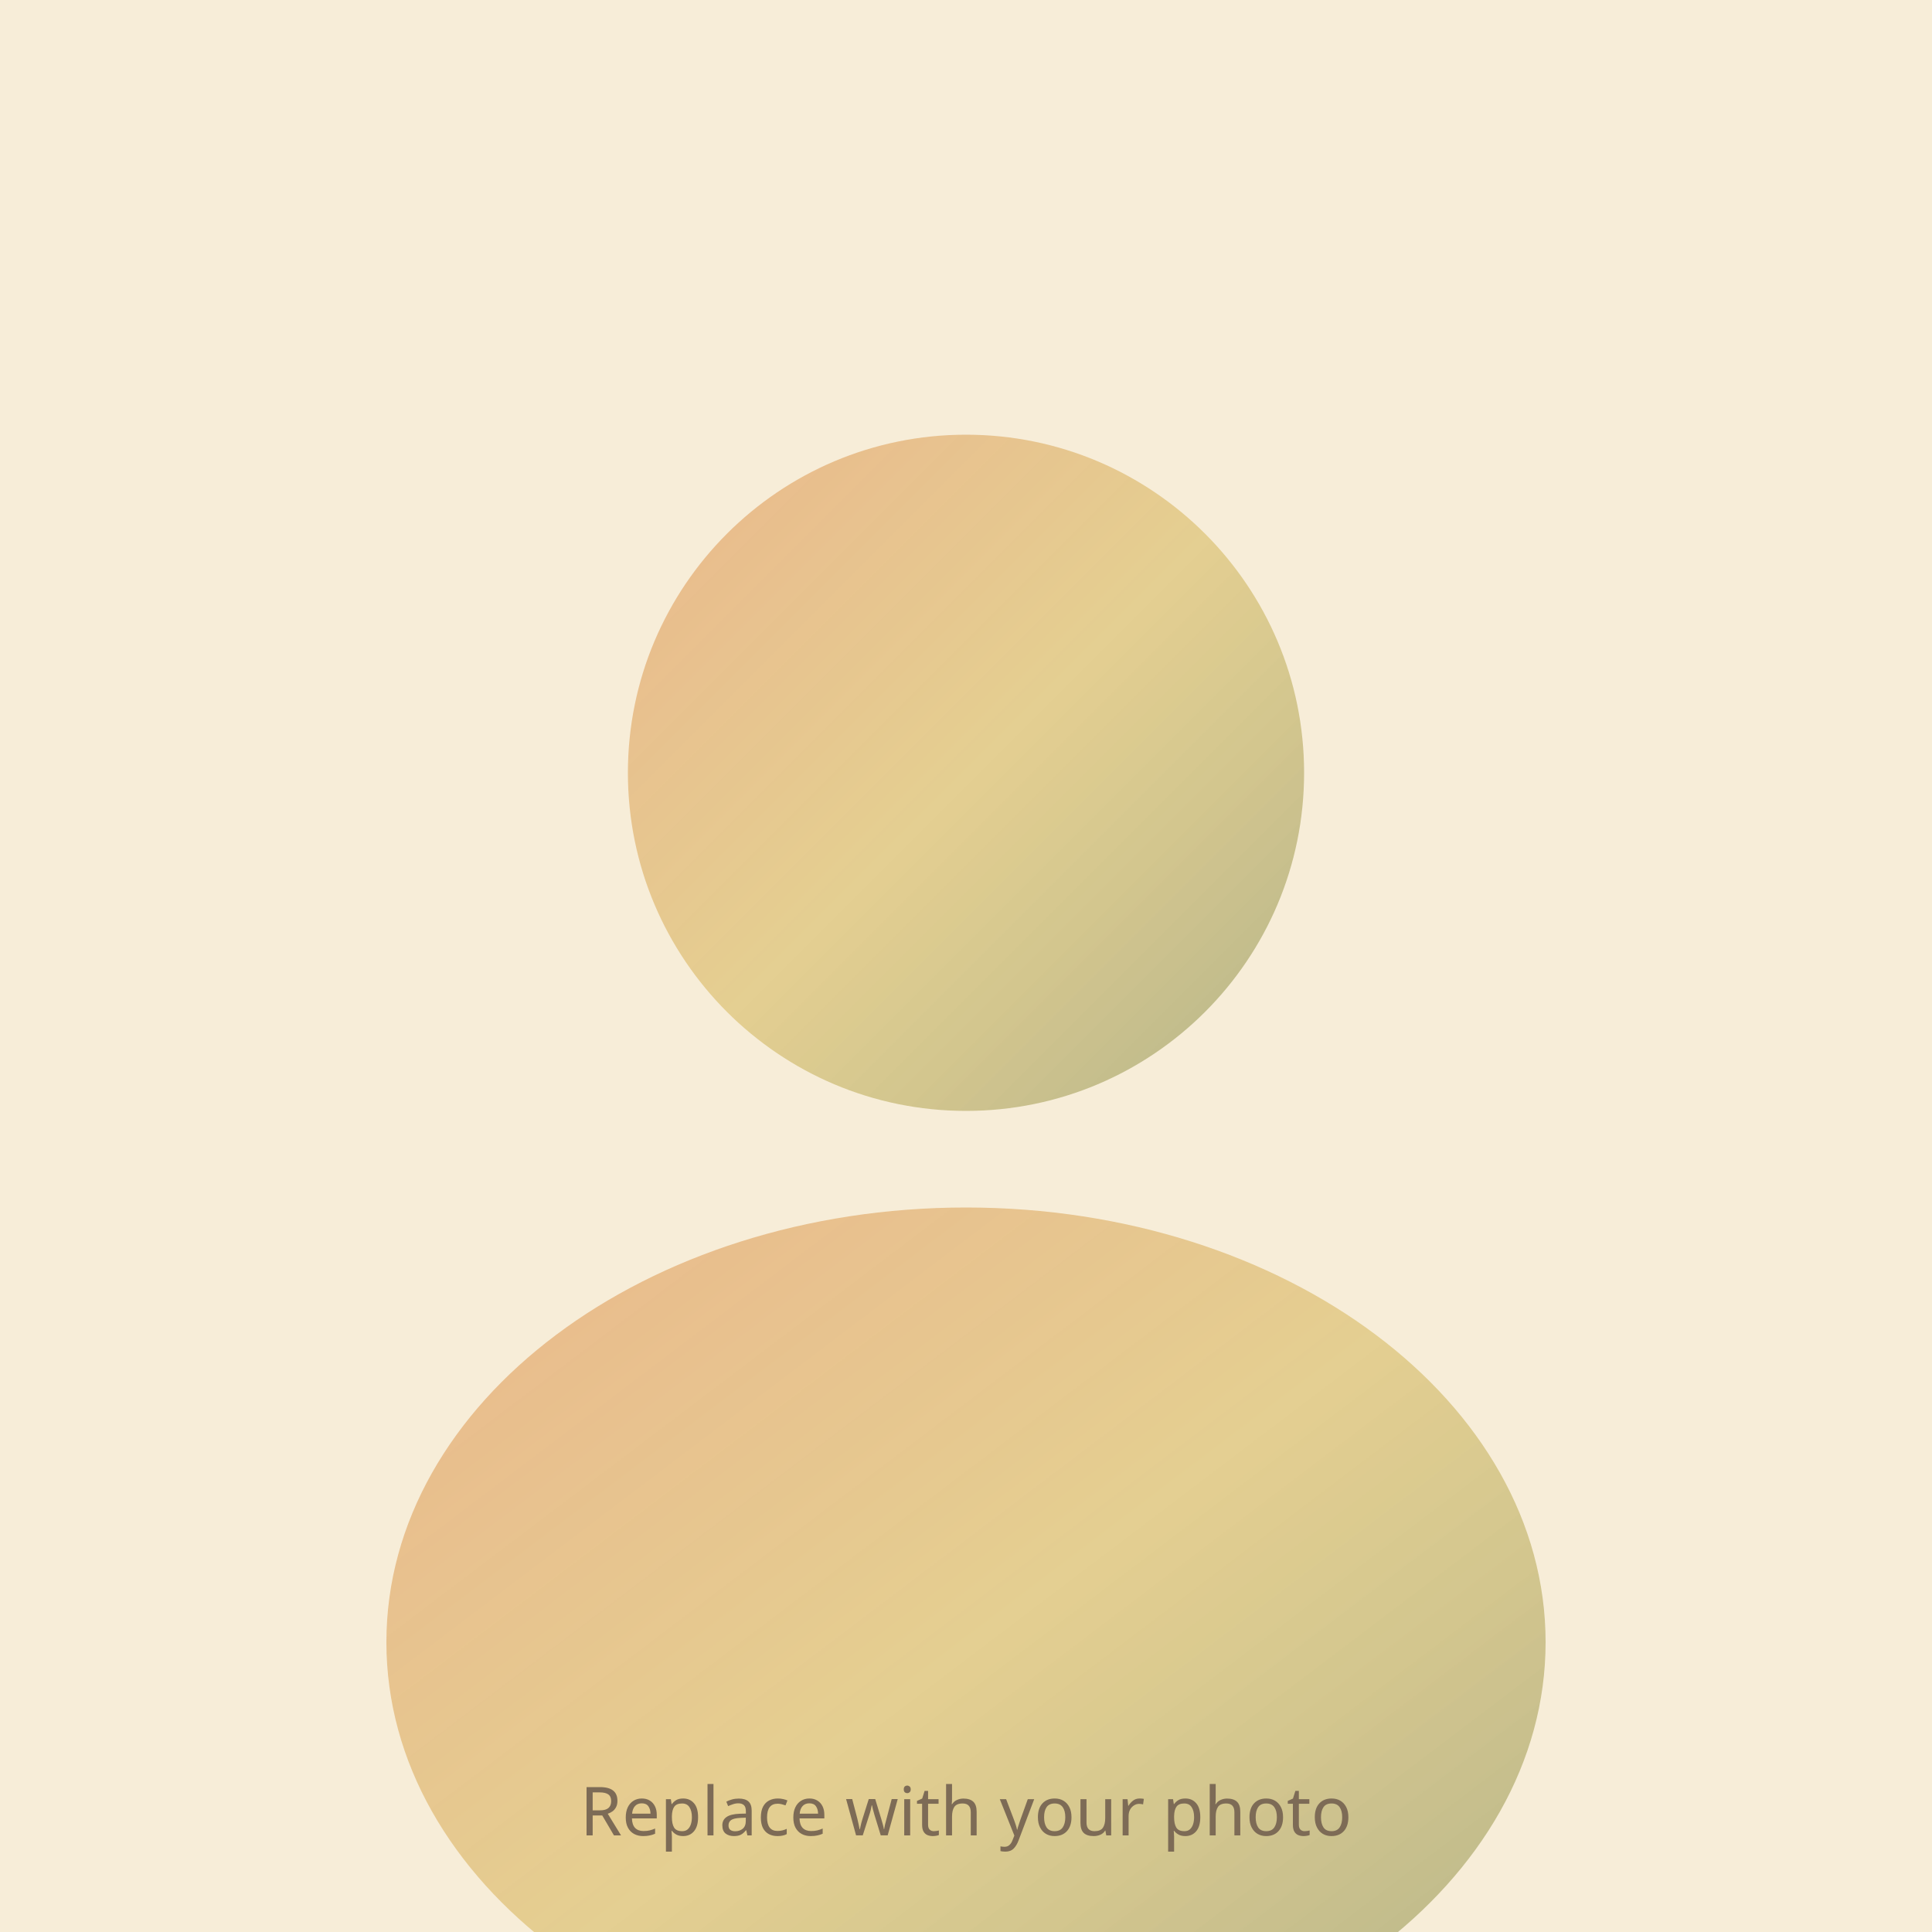
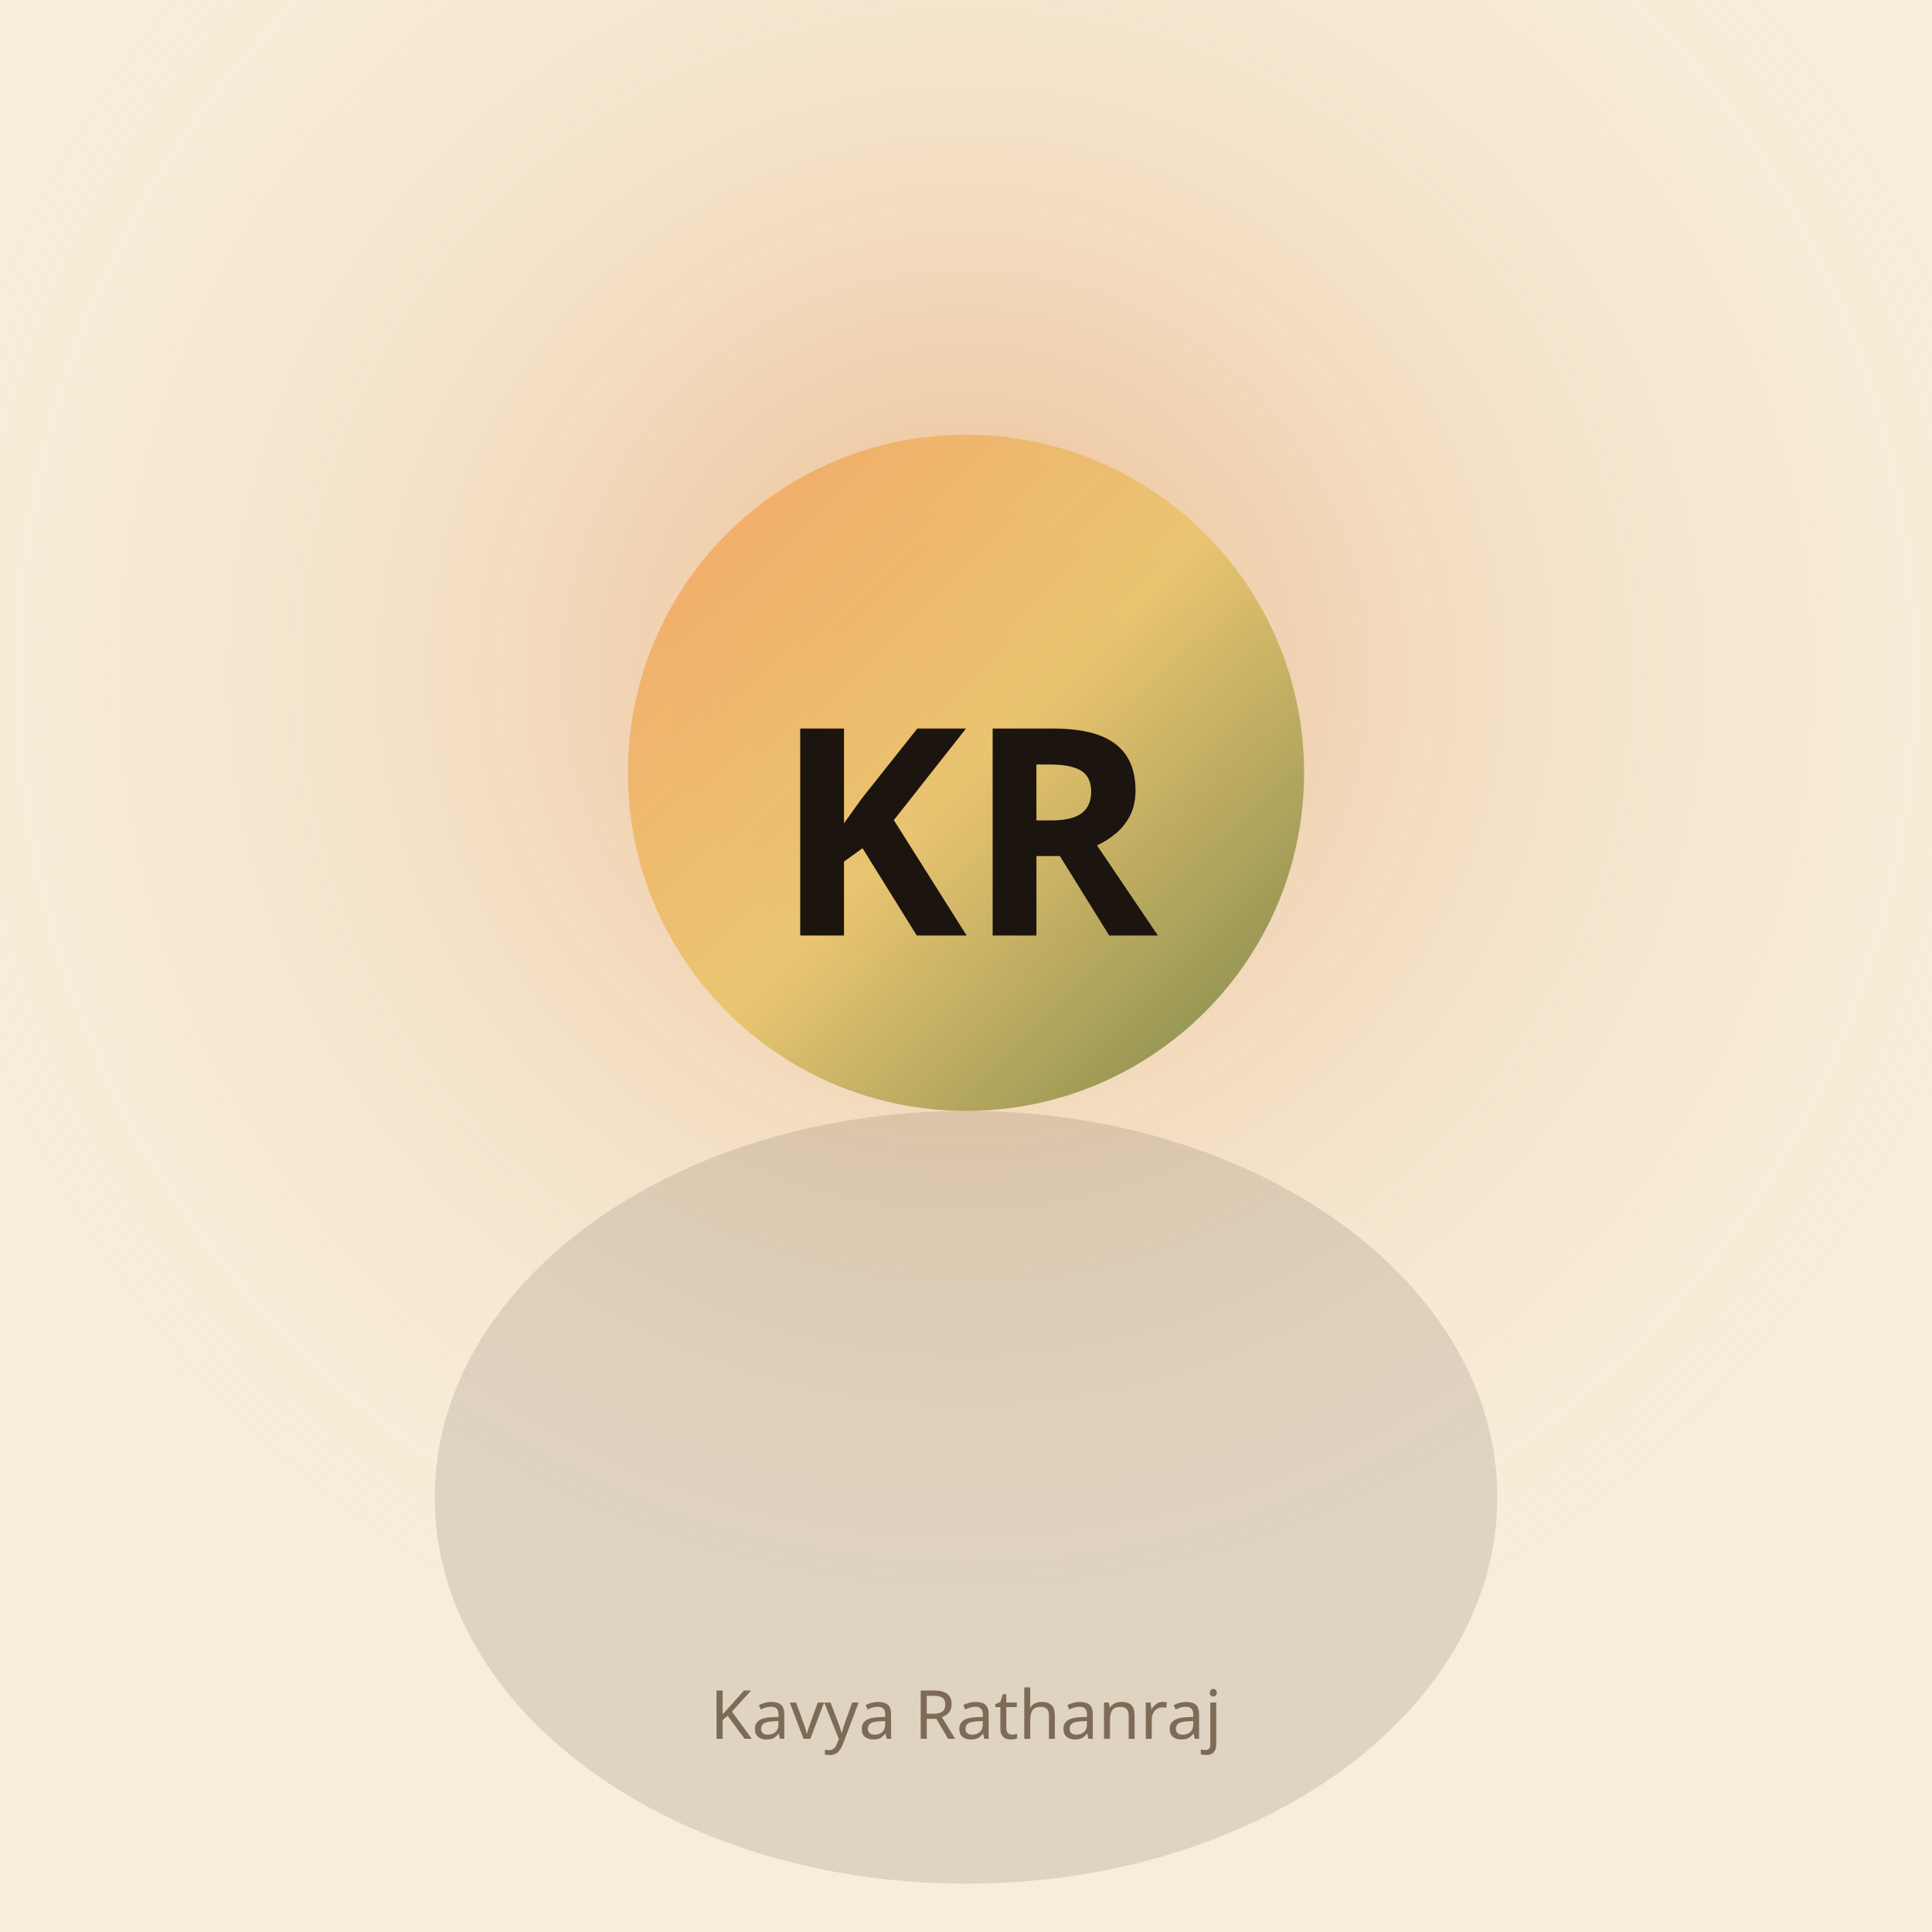
- <svg xmlns="http://www.w3.org/2000/svg" width="400" height="400" viewBox="0 0 400 400">
+ <svg xmlns="http://www.w3.org/2000/svg" width="800" height="800" viewBox="0 0 800 800">
  <defs>
-     <linearGradient id="g" x1="0%" y1="0%" x2="100%" y2="100%">
-       <stop offset="0%" style="stop-color:#d35400;stop-opacity:0.35" />
-       <stop offset="50%" style="stop-color:#c9a227;stop-opacity:0.4" />
-       <stop offset="100%" style="stop-color:#6b7c3e;stop-opacity:0.5" />
+     <linearGradient id="sun" x1="0%" y1="0%" x2="100%" y2="100%">
+       <stop offset="0%" stop-color="#f4a261" />
+       <stop offset="50%" stop-color="#e9c46a" />
+       <stop offset="100%" stop-color="#6b7c3e" />
    </linearGradient>
+     <radialGradient id="glow" cx="50%" cy="35%" r="55%">
+       <stop offset="0%" stop-color="#d35400" stop-opacity="0.35" />
+       <stop offset="100%" stop-color="#f7edd8" stop-opacity="0" />
+     </radialGradient>
  </defs>
-   <rect width="400" height="400" fill="#f7edd8" />
-   <circle cx="200" cy="160" r="70" fill="url(#g)" />
-   <ellipse cx="200" cy="340" rx="120" ry="90" fill="url(#g)" />
-   <text x="200" y="380" text-anchor="middle" fill="#7d6b56" font-family="system-ui,sans-serif" font-size="14">Replace with your photo</text>
+   <rect width="800" height="800" fill="#f7edd8" />
+   <rect width="800" height="800" fill="url(#glow)" />
+   <circle cx="400" cy="320" r="140" fill="url(#sun)" opacity="0.9" />
+   <ellipse cx="400" cy="620" rx="220" ry="160" fill="#2c1810" opacity="0.12" />
+   <text x="400" y="345" text-anchor="middle" dominant-baseline="middle" font-family="system-ui, sans-serif" font-size="120" font-weight="700" fill="#1c140e">KR</text>
+   <text x="400" y="720" text-anchor="middle" font-family="system-ui, sans-serif" font-size="28" fill="#7d6b56">Kavya Rathanraj</text>
</svg>
